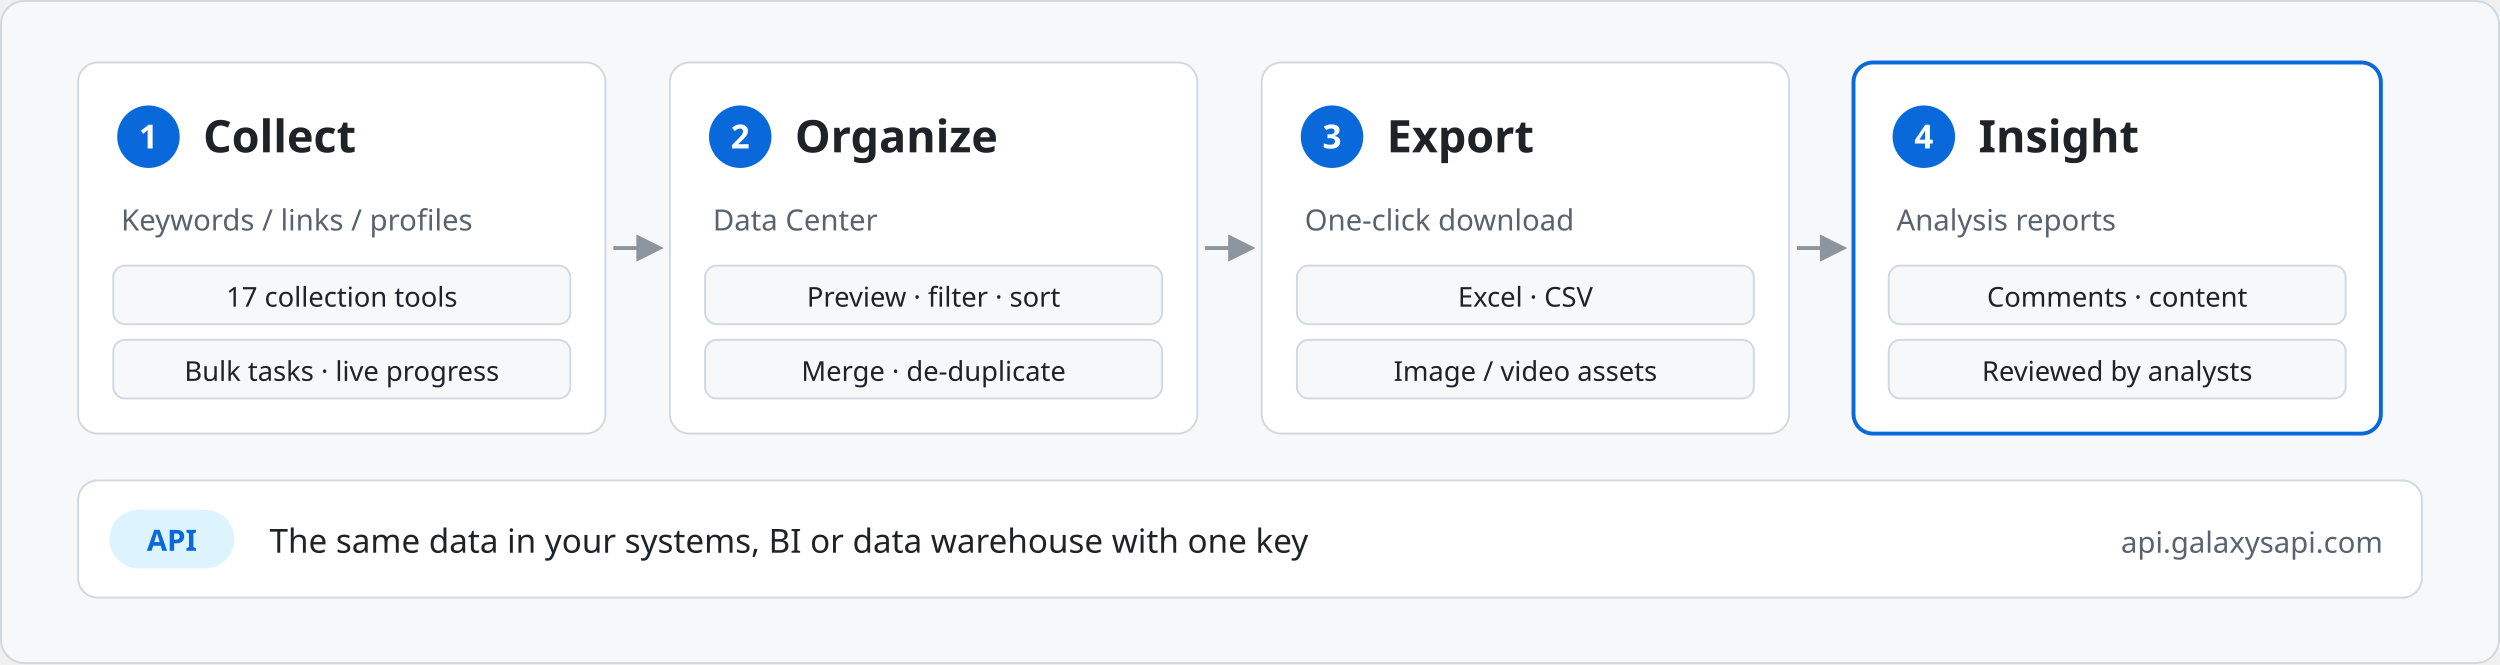
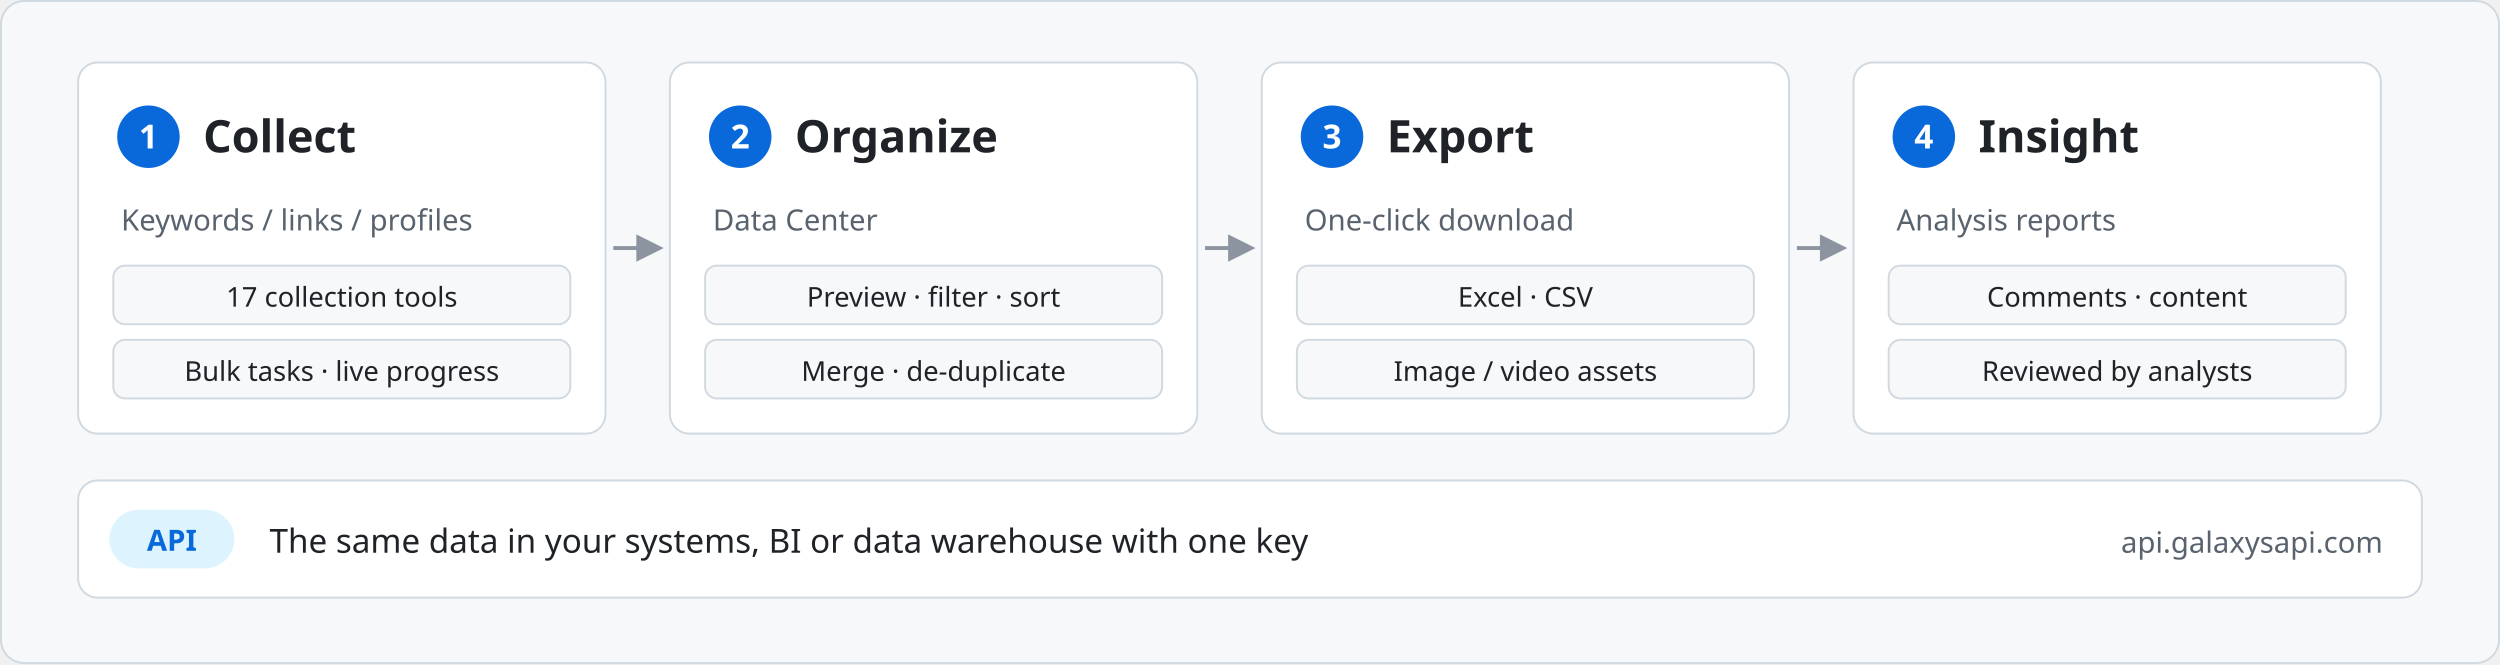
<svg xmlns="http://www.w3.org/2000/svg" width="1280" height="340" viewBox="0 0 1280 340" role="img" aria-label="From collection to insight: the Galaxy API workflow">
  <defs>
    <marker id="a" viewBox="0 0 10 10" refX="8" refY="5" markerWidth="7" markerHeight="7" orient="auto">
      <path d="M0 0L10 5L0 10z" fill="#8c959f" />
    </marker>
  </defs>
  <rect x=".5" y=".5" width="1279" height="339" rx="12" fill="#f6f8fa" stroke="#d1d9e0" />
  <g font-family="-apple-system,BlinkMacSystemFont,'Segoe UI','Noto Sans','PingFang SC','Microsoft YaHei',Helvetica,Arial,sans-serif">
    <rect x="40" y="32" width="270" height="190" rx="10" fill="#ffffff" stroke="#d1d9e0" stroke-width="1" />
    <circle cx="76" cy="70" r="16" fill="#0969da" />
    <text x="76" y="76" text-anchor="middle" font-size="17" font-weight="700" fill="#ffffff">1</text>
    <text x="104" y="78" font-size="23" font-weight="700" fill="#1f2328">Collect</text>
    <text x="62" y="118" font-size="15" fill="#59636e">Keywords / links / profiles</text>
    <rect x="58" y="136" width="234" height="30" rx="6" fill="#f6f8fa" stroke="#d1d9e0" />
    <text x="175.0" y="157" text-anchor="middle" font-size="14" fill="#1f2328">17 collection tools</text>
    <rect x="58" y="174" width="234" height="30" rx="6" fill="#f6f8fa" stroke="#d1d9e0" />
    <text x="175.0" y="195" text-anchor="middle" font-size="14" fill="#1f2328">Bulk tasks · live progress</text>
    <line x1="314" y1="127.0" x2="337" y2="127.0" stroke="#8c959f" stroke-width="2" marker-end="url(#a)" />
    <rect x="343" y="32" width="270" height="190" rx="10" fill="#ffffff" stroke="#d1d9e0" stroke-width="1" />
    <circle cx="379" cy="70" r="16" fill="#0969da" />
    <text x="379" y="76" text-anchor="middle" font-size="17" font-weight="700" fill="#ffffff">2</text>
    <text x="407" y="78" font-size="23" font-weight="700" fill="#1f2328">Organize</text>
    <text x="365" y="118" font-size="15" fill="#59636e">Data Center</text>
    <rect x="361" y="136" width="234" height="30" rx="6" fill="#f6f8fa" stroke="#d1d9e0" />
    <text x="478.0" y="157" text-anchor="middle" font-size="14" fill="#1f2328">Preview · filter · sort</text>
    <rect x="361" y="174" width="234" height="30" rx="6" fill="#f6f8fa" stroke="#d1d9e0" />
    <text x="478.0" y="195" text-anchor="middle" font-size="14" fill="#1f2328">Merge · de-duplicate</text>
    <line x1="617" y1="127.0" x2="640" y2="127.0" stroke="#8c959f" stroke-width="2" marker-end="url(#a)" />
    <rect x="646" y="32" width="270" height="190" rx="10" fill="#ffffff" stroke="#d1d9e0" stroke-width="1" />
    <circle cx="682" cy="70" r="16" fill="#0969da" />
    <text x="682" y="76" text-anchor="middle" font-size="17" font-weight="700" fill="#ffffff">3</text>
    <text x="710" y="78" font-size="23" font-weight="700" fill="#1f2328">Export</text>
    <text x="668" y="118" font-size="15" fill="#59636e">One-click download</text>
    <rect x="664" y="136" width="234" height="30" rx="6" fill="#f6f8fa" stroke="#d1d9e0" />
    <text x="781.0" y="157" text-anchor="middle" font-size="14" fill="#1f2328">Excel · CSV</text>
    <rect x="664" y="174" width="234" height="30" rx="6" fill="#f6f8fa" stroke="#d1d9e0" />
    <text x="781.0" y="195" text-anchor="middle" font-size="14" fill="#1f2328">Image / video assets</text>
    <line x1="920" y1="127.0" x2="943" y2="127.0" stroke="#8c959f" stroke-width="2" marker-end="url(#a)" />
-     <rect x="949" y="32" width="270" height="190" rx="10" fill="#ffffff" stroke="#0969da" stroke-width="2" />
+     <rect x="949" y="32" width="270" height="190" rx="10" fill="#ffffff" stroke="#d1d9e0" stroke-width="1" />
    <circle cx="985" cy="70" r="16" fill="#0969da" />
    <text x="985" y="76" text-anchor="middle" font-size="17" font-weight="700" fill="#ffffff">4</text>
    <text x="1013" y="78" font-size="23" font-weight="700" fill="#1f2328">Insight</text>
    <text x="971" y="118" font-size="15" fill="#59636e">Analysis reports</text>
    <rect x="967" y="136" width="234" height="30" rx="6" fill="#f6f8fa" stroke="#d1d9e0" />
    <text x="1084.0" y="157" text-anchor="middle" font-size="14" fill="#1f2328">Comments · content</text>
    <rect x="967" y="174" width="234" height="30" rx="6" fill="#f6f8fa" stroke="#d1d9e0" />
    <text x="1084.0" y="195" text-anchor="middle" font-size="14" fill="#1f2328">Reviewed by analysts</text>
    <rect x="40" y="246" width="1200" height="60" rx="10" fill="#ffffff" stroke="#d1d9e0" />
    <rect x="56" y="261" width="64" height="30" rx="15" fill="#ddf4ff" />
    <text x="88" y="282" text-anchor="middle" font-size="15" font-weight="700" fill="#0969da">API</text>
    <text x="138" y="283" font-size="17" fill="#1f2328">The same data in your systems, BI or data warehouse with one key</text>
    <text x="1220" y="283" text-anchor="end" font-size="15" fill="#59636e">api.galaxysapi.com</text>
  </g>
</svg>
